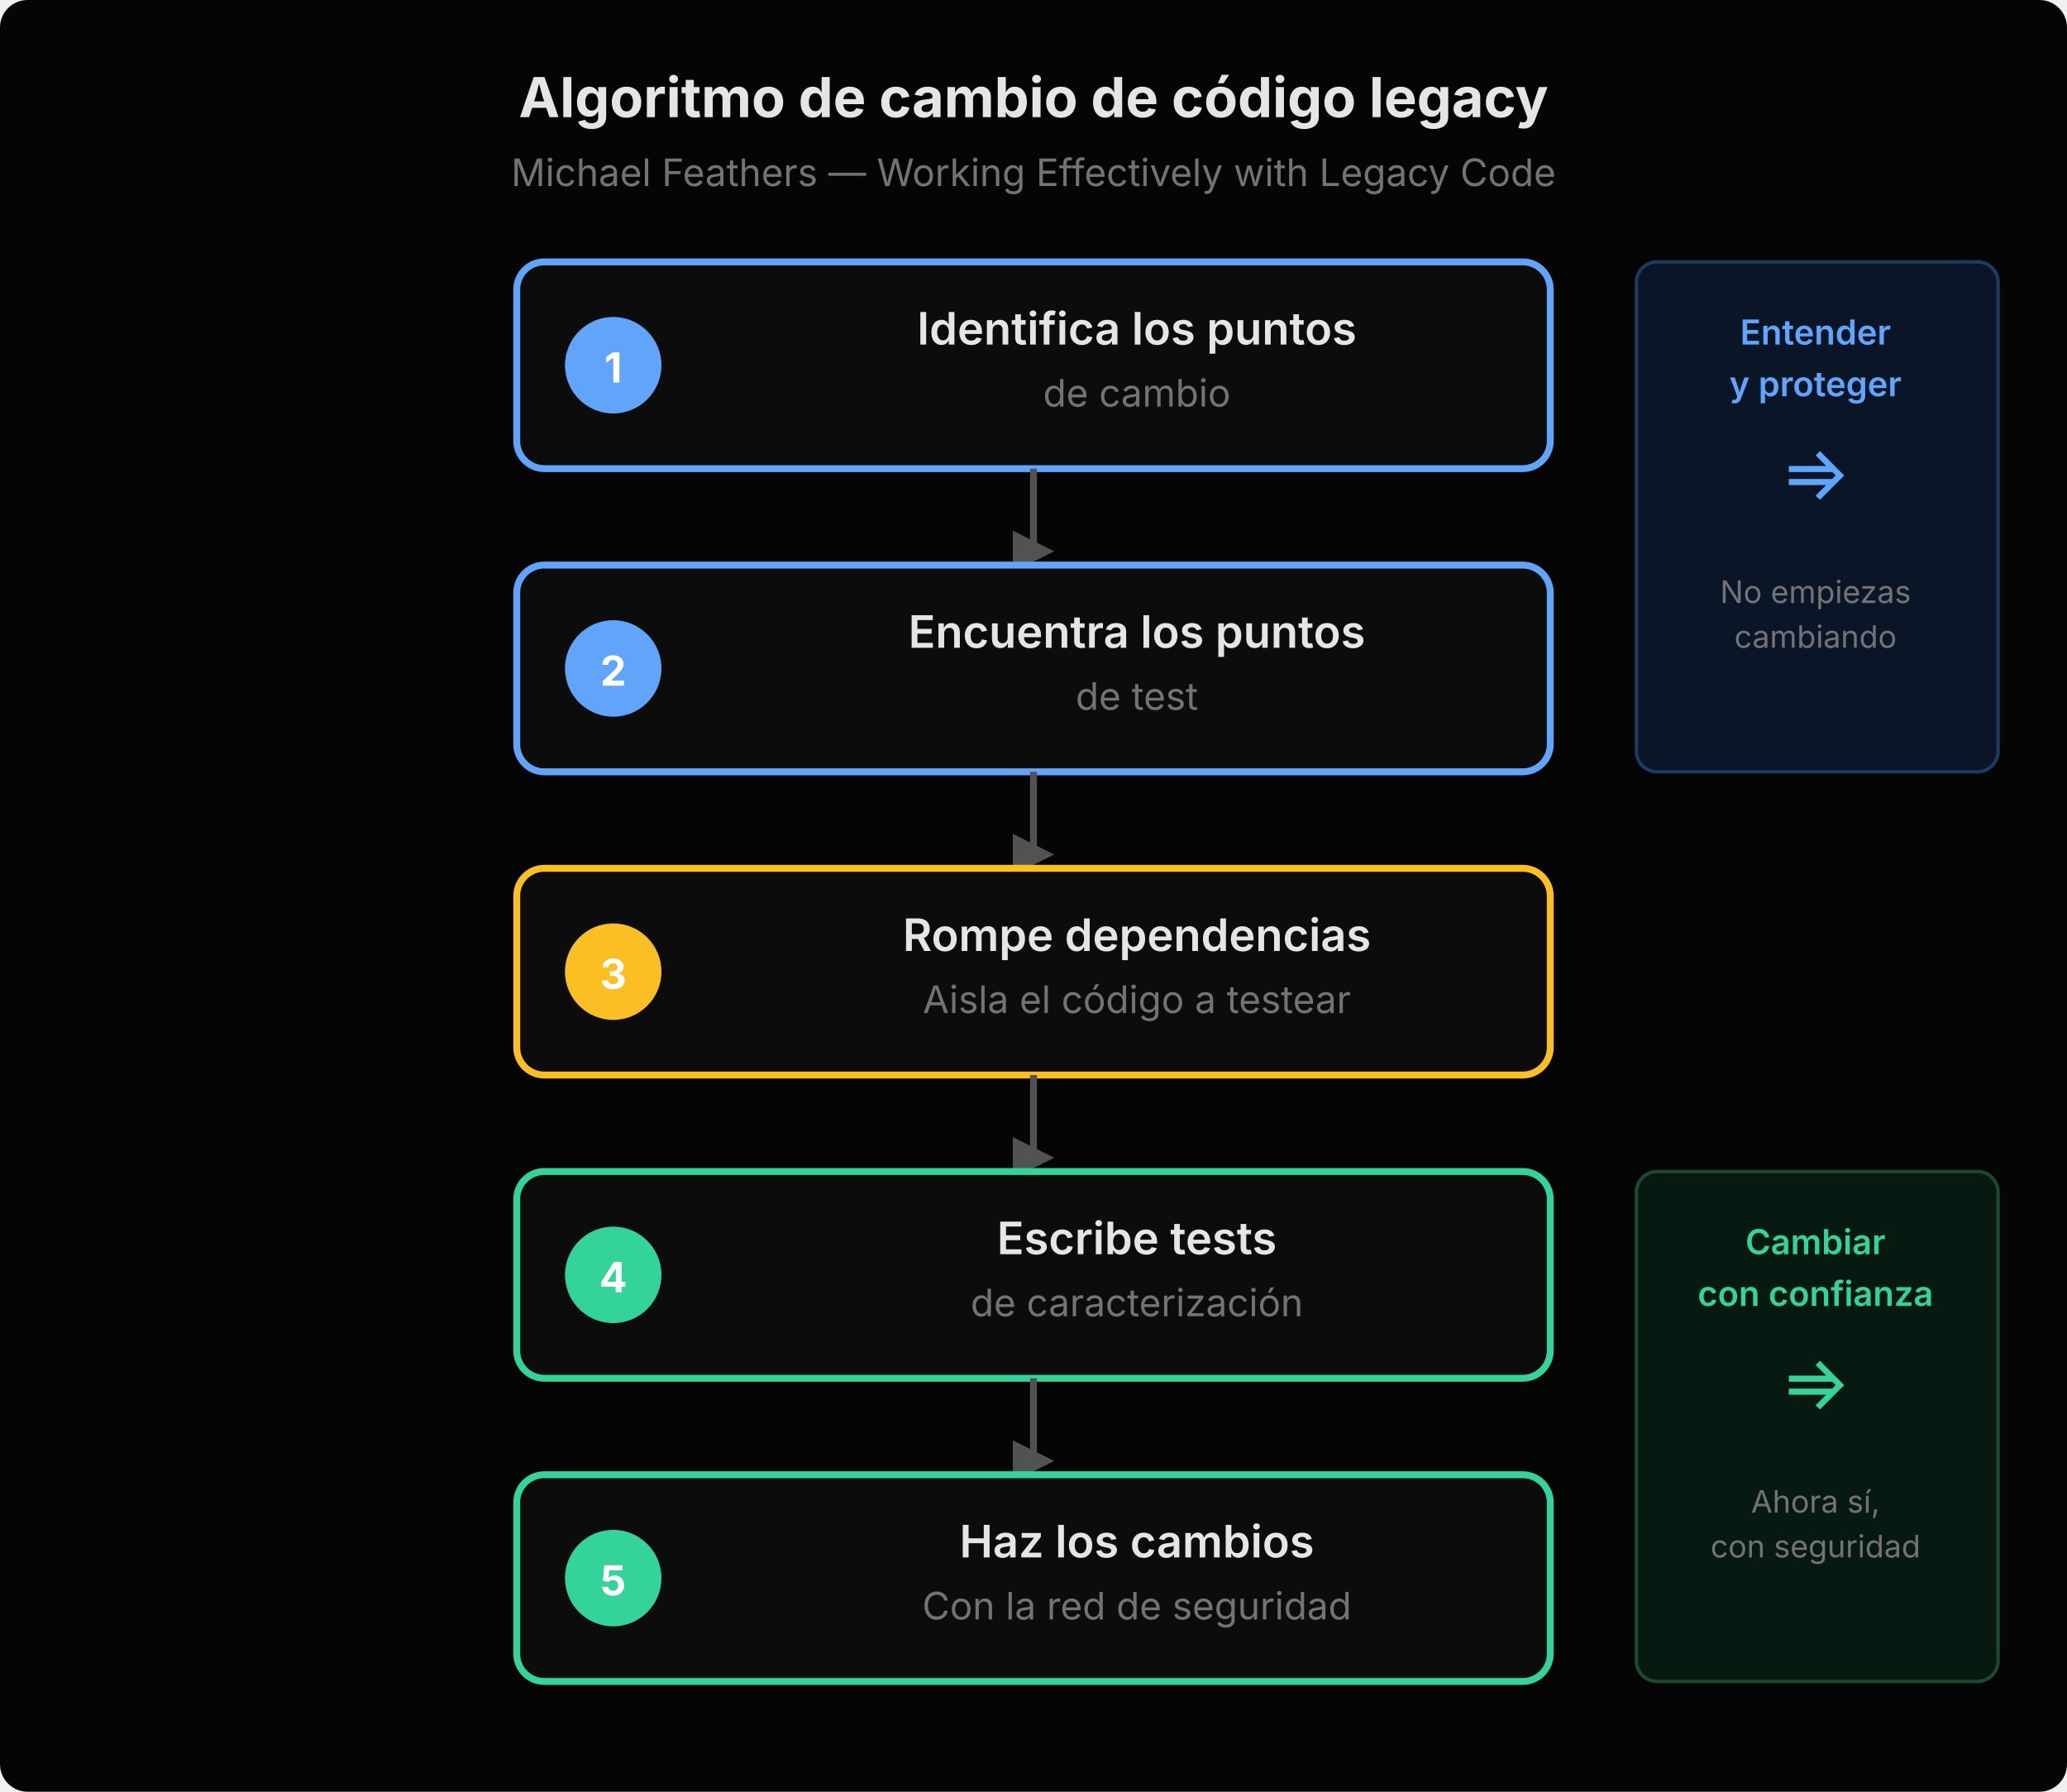
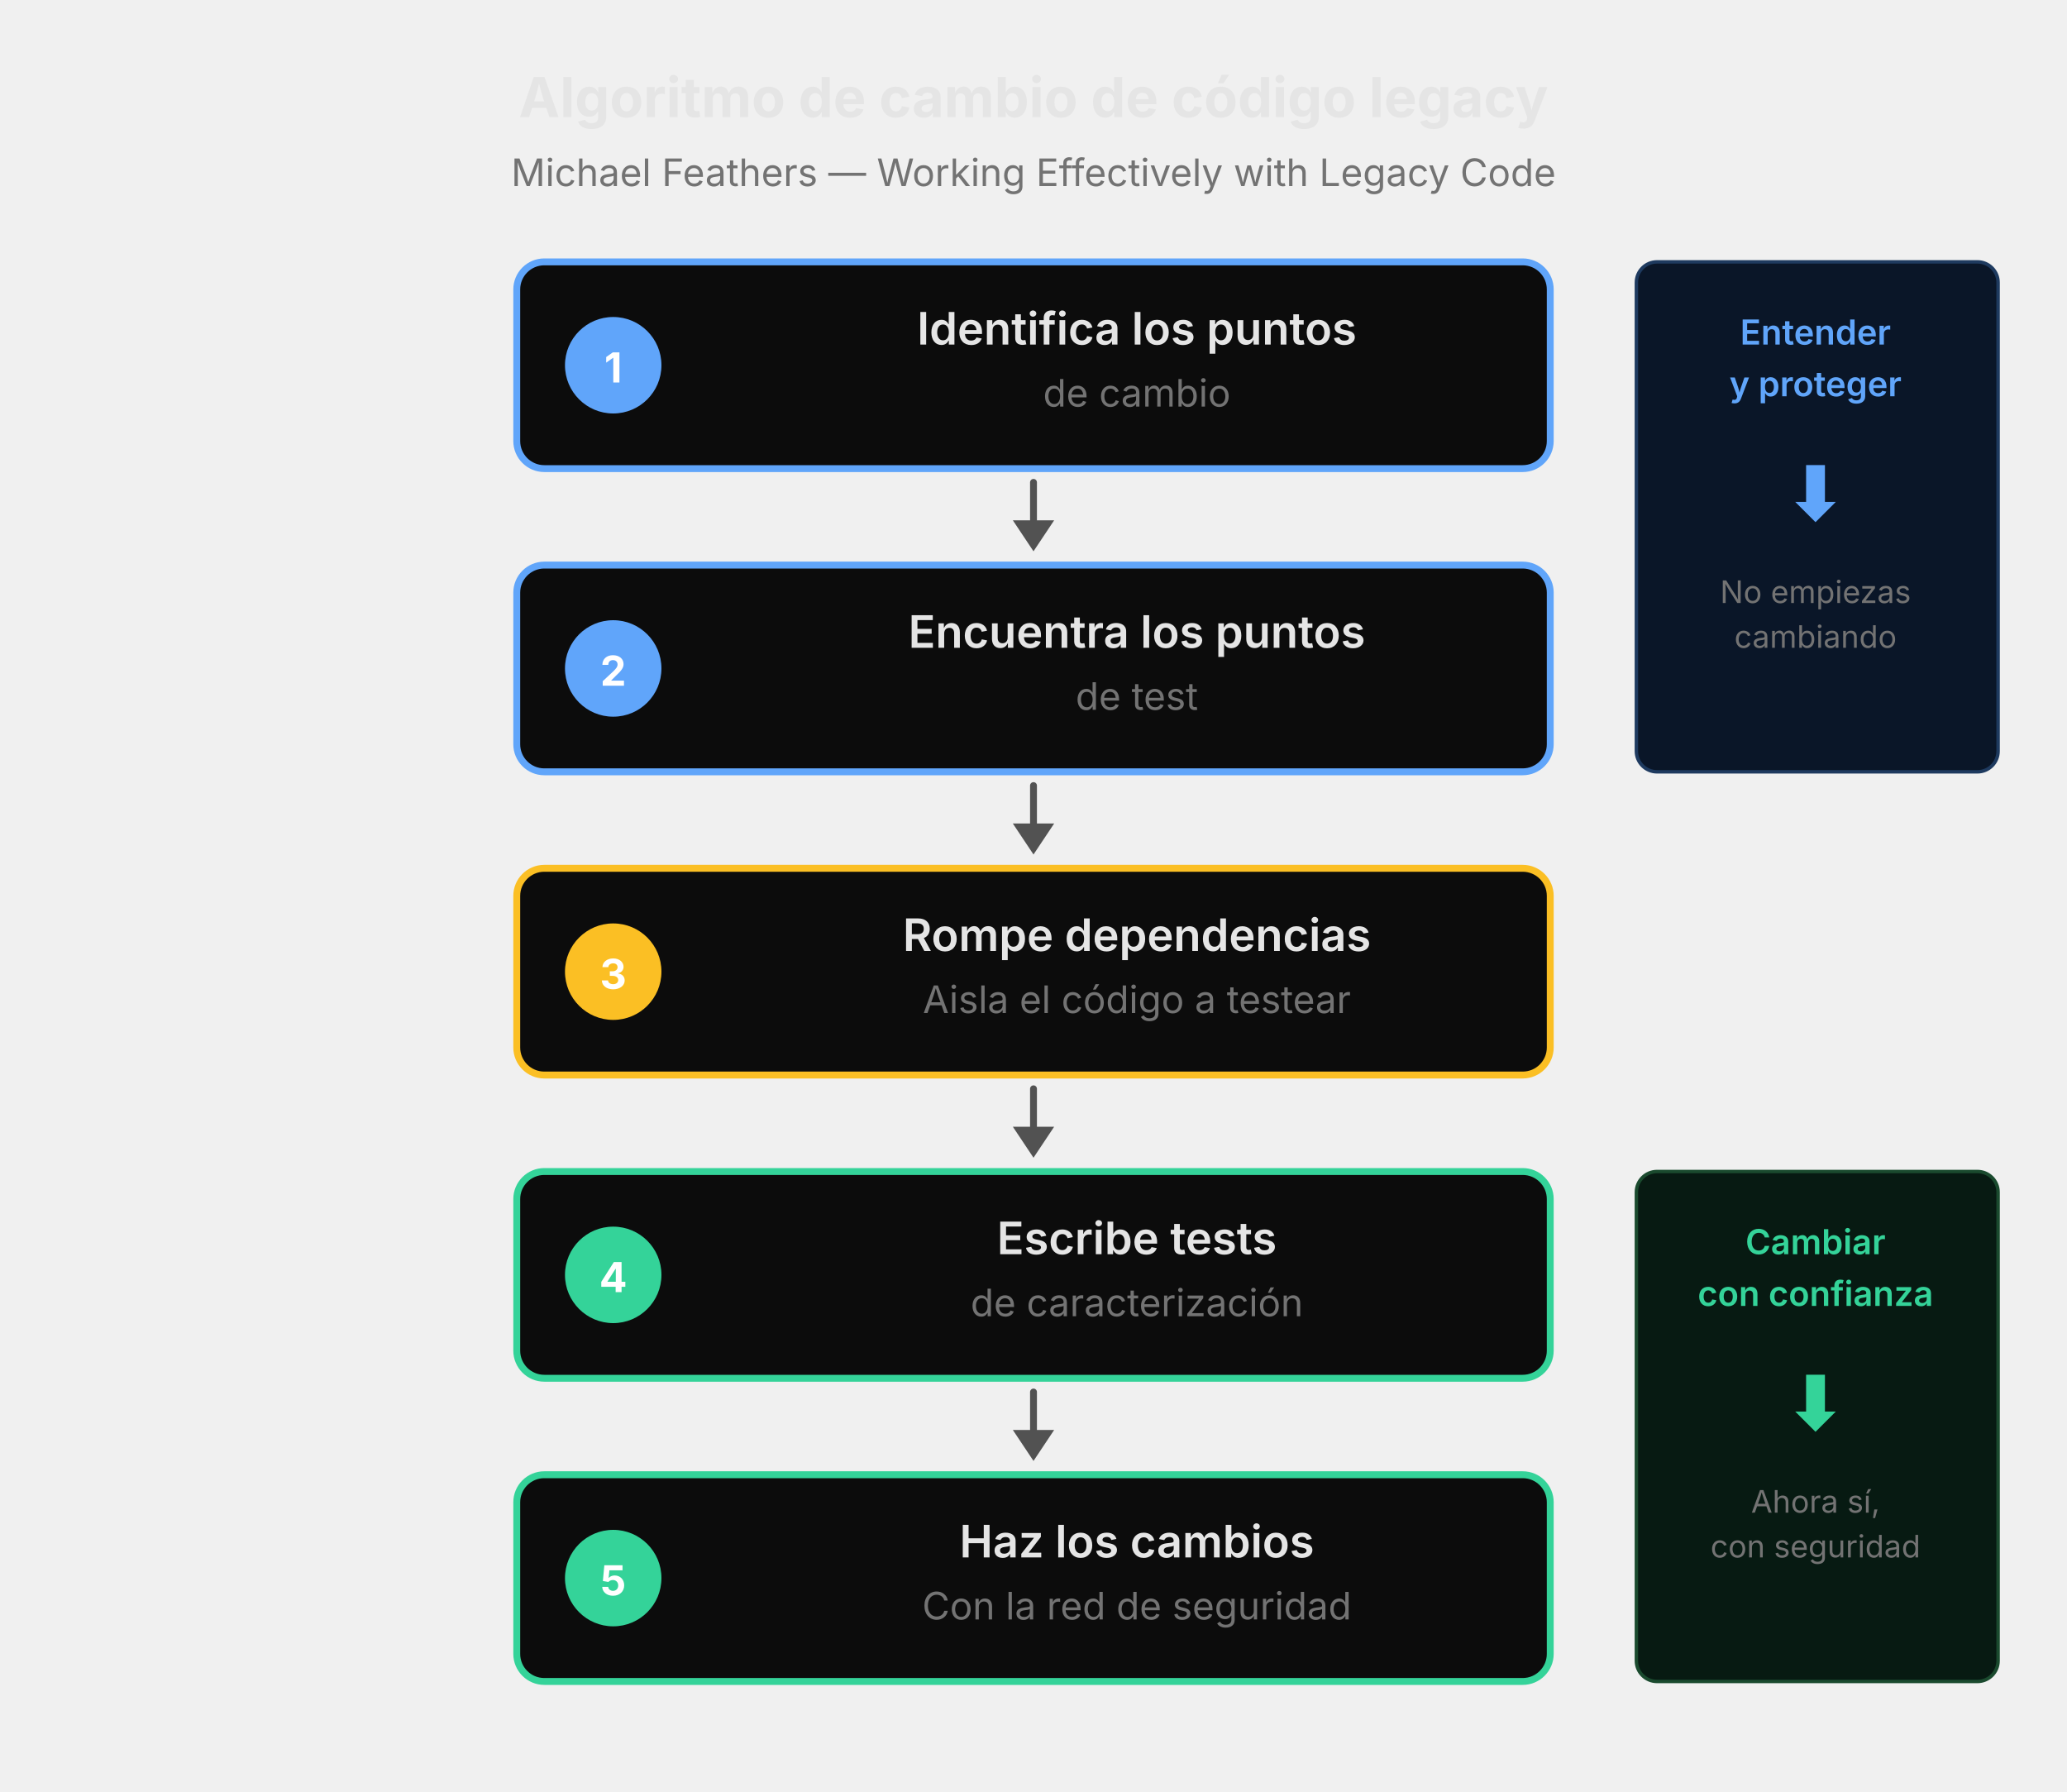
<svg xmlns="http://www.w3.org/2000/svg" width="600" height="520" viewBox="0 0 600 520">
  <defs>
    <style>
      text { font-family: -apple-system, BlinkMacSystemFont, "Segoe UI", sans-serif; }
    </style>
-     <marker id="arrow" viewBox="0 0 10 10" refX="5" refY="5" markerWidth="6" markerHeight="6" orient="auto-start-auto">
-       <path d="M 0 0 L 10 5 L 0 10 z" fill="#525252" />
-     </marker>
  </defs>
-   <rect width="600" height="520" rx="8" fill="#050505" />
  <text x="300" y="34" text-anchor="middle" font-size="16" font-weight="700" fill="#e5e5e5">Algoritmo de cambio de código legacy</text>
  <text x="300" y="54" text-anchor="middle" font-size="11" fill="#737373">Michael Feathers — Working Effectively with Legacy Code</text>
  <rect x="150" y="76" width="300" height="60" rx="8" fill="#0c0c0c" stroke="#60a5fa" stroke-width="2" />
  <circle cx="178" cy="106" r="14" fill="#60a5fa" />
  <text x="178" y="111" text-anchor="middle" font-size="12" font-weight="700" fill="#ffffff">1</text>
  <text x="330" y="100" text-anchor="middle" font-size="13" font-weight="600" fill="#e5e5e5">Identifica los puntos</text>
  <text x="330" y="118" text-anchor="middle" font-size="11" fill="#737373">de cambio</text>
-   <line x1="300" y1="136" x2="300" y2="160" stroke="#525252" stroke-width="2" marker-end="url(#arrow)" />
+   <path d="M 300 140 V 151" fill="none" stroke="#525252" stroke-width="2" stroke-linecap="round" />
+   <path d="M 300 160 L 294 151 H 306 Z" fill="#525252" />
  <rect x="150" y="164" width="300" height="60" rx="8" fill="#0c0c0c" stroke="#60a5fa" stroke-width="2" />
  <circle cx="178" cy="194" r="14" fill="#60a5fa" />
  <text x="178" y="199" text-anchor="middle" font-size="12" font-weight="700" fill="#ffffff">2</text>
  <text x="330" y="188" text-anchor="middle" font-size="13" font-weight="600" fill="#e5e5e5">Encuentra los puntos</text>
  <text x="330" y="206" text-anchor="middle" font-size="11" fill="#737373">de test</text>
-   <line x1="300" y1="224" x2="300" y2="248" stroke="#525252" stroke-width="2" marker-end="url(#arrow)" />
+   <path d="M 300 228 V 239" fill="none" stroke="#525252" stroke-width="2" stroke-linecap="round" />
+   <path d="M 300 248 L 294 239 H 306 Z" fill="#525252" />
  <rect x="150" y="252" width="300" height="60" rx="8" fill="#0c0c0c" stroke="#fbbf24" stroke-width="2" />
  <circle cx="178" cy="282" r="14" fill="#fbbf24" />
  <text x="178" y="287" text-anchor="middle" font-size="12" font-weight="700" fill="#ffffff">3</text>
  <text x="330" y="276" text-anchor="middle" font-size="13" font-weight="600" fill="#e5e5e5">Rompe dependencias</text>
  <text x="330" y="294" text-anchor="middle" font-size="11" fill="#737373">Aisla el código a testear</text>
-   <line x1="300" y1="312" x2="300" y2="336" stroke="#525252" stroke-width="2" marker-end="url(#arrow)" />
+   <path d="M 300 316 V 327" fill="none" stroke="#525252" stroke-width="2" stroke-linecap="round" />
+   <path d="M 300 336 L 294 327 H 306 Z" fill="#525252" />
  <rect x="150" y="340" width="300" height="60" rx="8" fill="#0c0c0c" stroke="#34d399" stroke-width="2" />
  <circle cx="178" cy="370" r="14" fill="#34d399" />
  <text x="178" y="375" text-anchor="middle" font-size="12" font-weight="700" fill="#ffffff">4</text>
  <text x="330" y="364" text-anchor="middle" font-size="13" font-weight="600" fill="#e5e5e5">Escribe tests</text>
  <text x="330" y="382" text-anchor="middle" font-size="11" fill="#737373">de caracterización</text>
-   <line x1="300" y1="400" x2="300" y2="424" stroke="#525252" stroke-width="2" marker-end="url(#arrow)" />
+   <path d="M 300 404 V 415" fill="none" stroke="#525252" stroke-width="2" stroke-linecap="round" />
+   <path d="M 300 424 L 294 415 H 306 Z" fill="#525252" />
  <rect x="150" y="428" width="300" height="60" rx="8" fill="#0c0c0c" stroke="#34d399" stroke-width="2" />
  <circle cx="178" cy="458" r="14" fill="#34d399" />
  <text x="178" y="463" text-anchor="middle" font-size="12" font-weight="700" fill="#ffffff">5</text>
  <text x="330" y="452" text-anchor="middle" font-size="13" font-weight="600" fill="#e5e5e5">Haz los cambios</text>
  <text x="330" y="470" text-anchor="middle" font-size="11" fill="#737373">Con la red de seguridad</text>
  <rect x="475" y="76" width="105" height="148" rx="6" fill="#0a1628" stroke="#1e3a5f" stroke-width="1" />
  <text x="527" y="100" text-anchor="middle" font-size="10" font-weight="600" fill="#60a5fa">Entender</text>
  <text x="527" y="115" text-anchor="middle" font-size="10" font-weight="600" fill="#60a5fa">y proteger</text>
-   <text x="527" y="145" text-anchor="middle" font-size="22" fill="#60a5fa">⇒</text>
+   <text x="527" y="151" text-anchor="middle" font-size="22" font-weight="700" fill="#60a5fa">⬇︎</text>
  <text x="527" y="175" text-anchor="middle" font-size="9" fill="#737373">No empiezas</text>
  <text x="527" y="188" text-anchor="middle" font-size="9" fill="#737373">cambiando</text>
  <rect x="475" y="340" width="105" height="148" rx="6" fill="#071a12" stroke="#1a4a2e" stroke-width="1" />
  <text x="527" y="364" text-anchor="middle" font-size="10" font-weight="600" fill="#34d399">Cambiar</text>
  <text x="527" y="379" text-anchor="middle" font-size="10" font-weight="600" fill="#34d399">con confianza</text>
-   <text x="527" y="409" text-anchor="middle" font-size="22" fill="#34d399">⇒</text>
+   <text x="527" y="415" text-anchor="middle" font-size="22" font-weight="700" fill="#34d399">⬇︎</text>
  <text x="527" y="439" text-anchor="middle" font-size="9" fill="#737373">Ahora sí,</text>
  <text x="527" y="452" text-anchor="middle" font-size="9" fill="#737373">con seguridad</text>
</svg>
